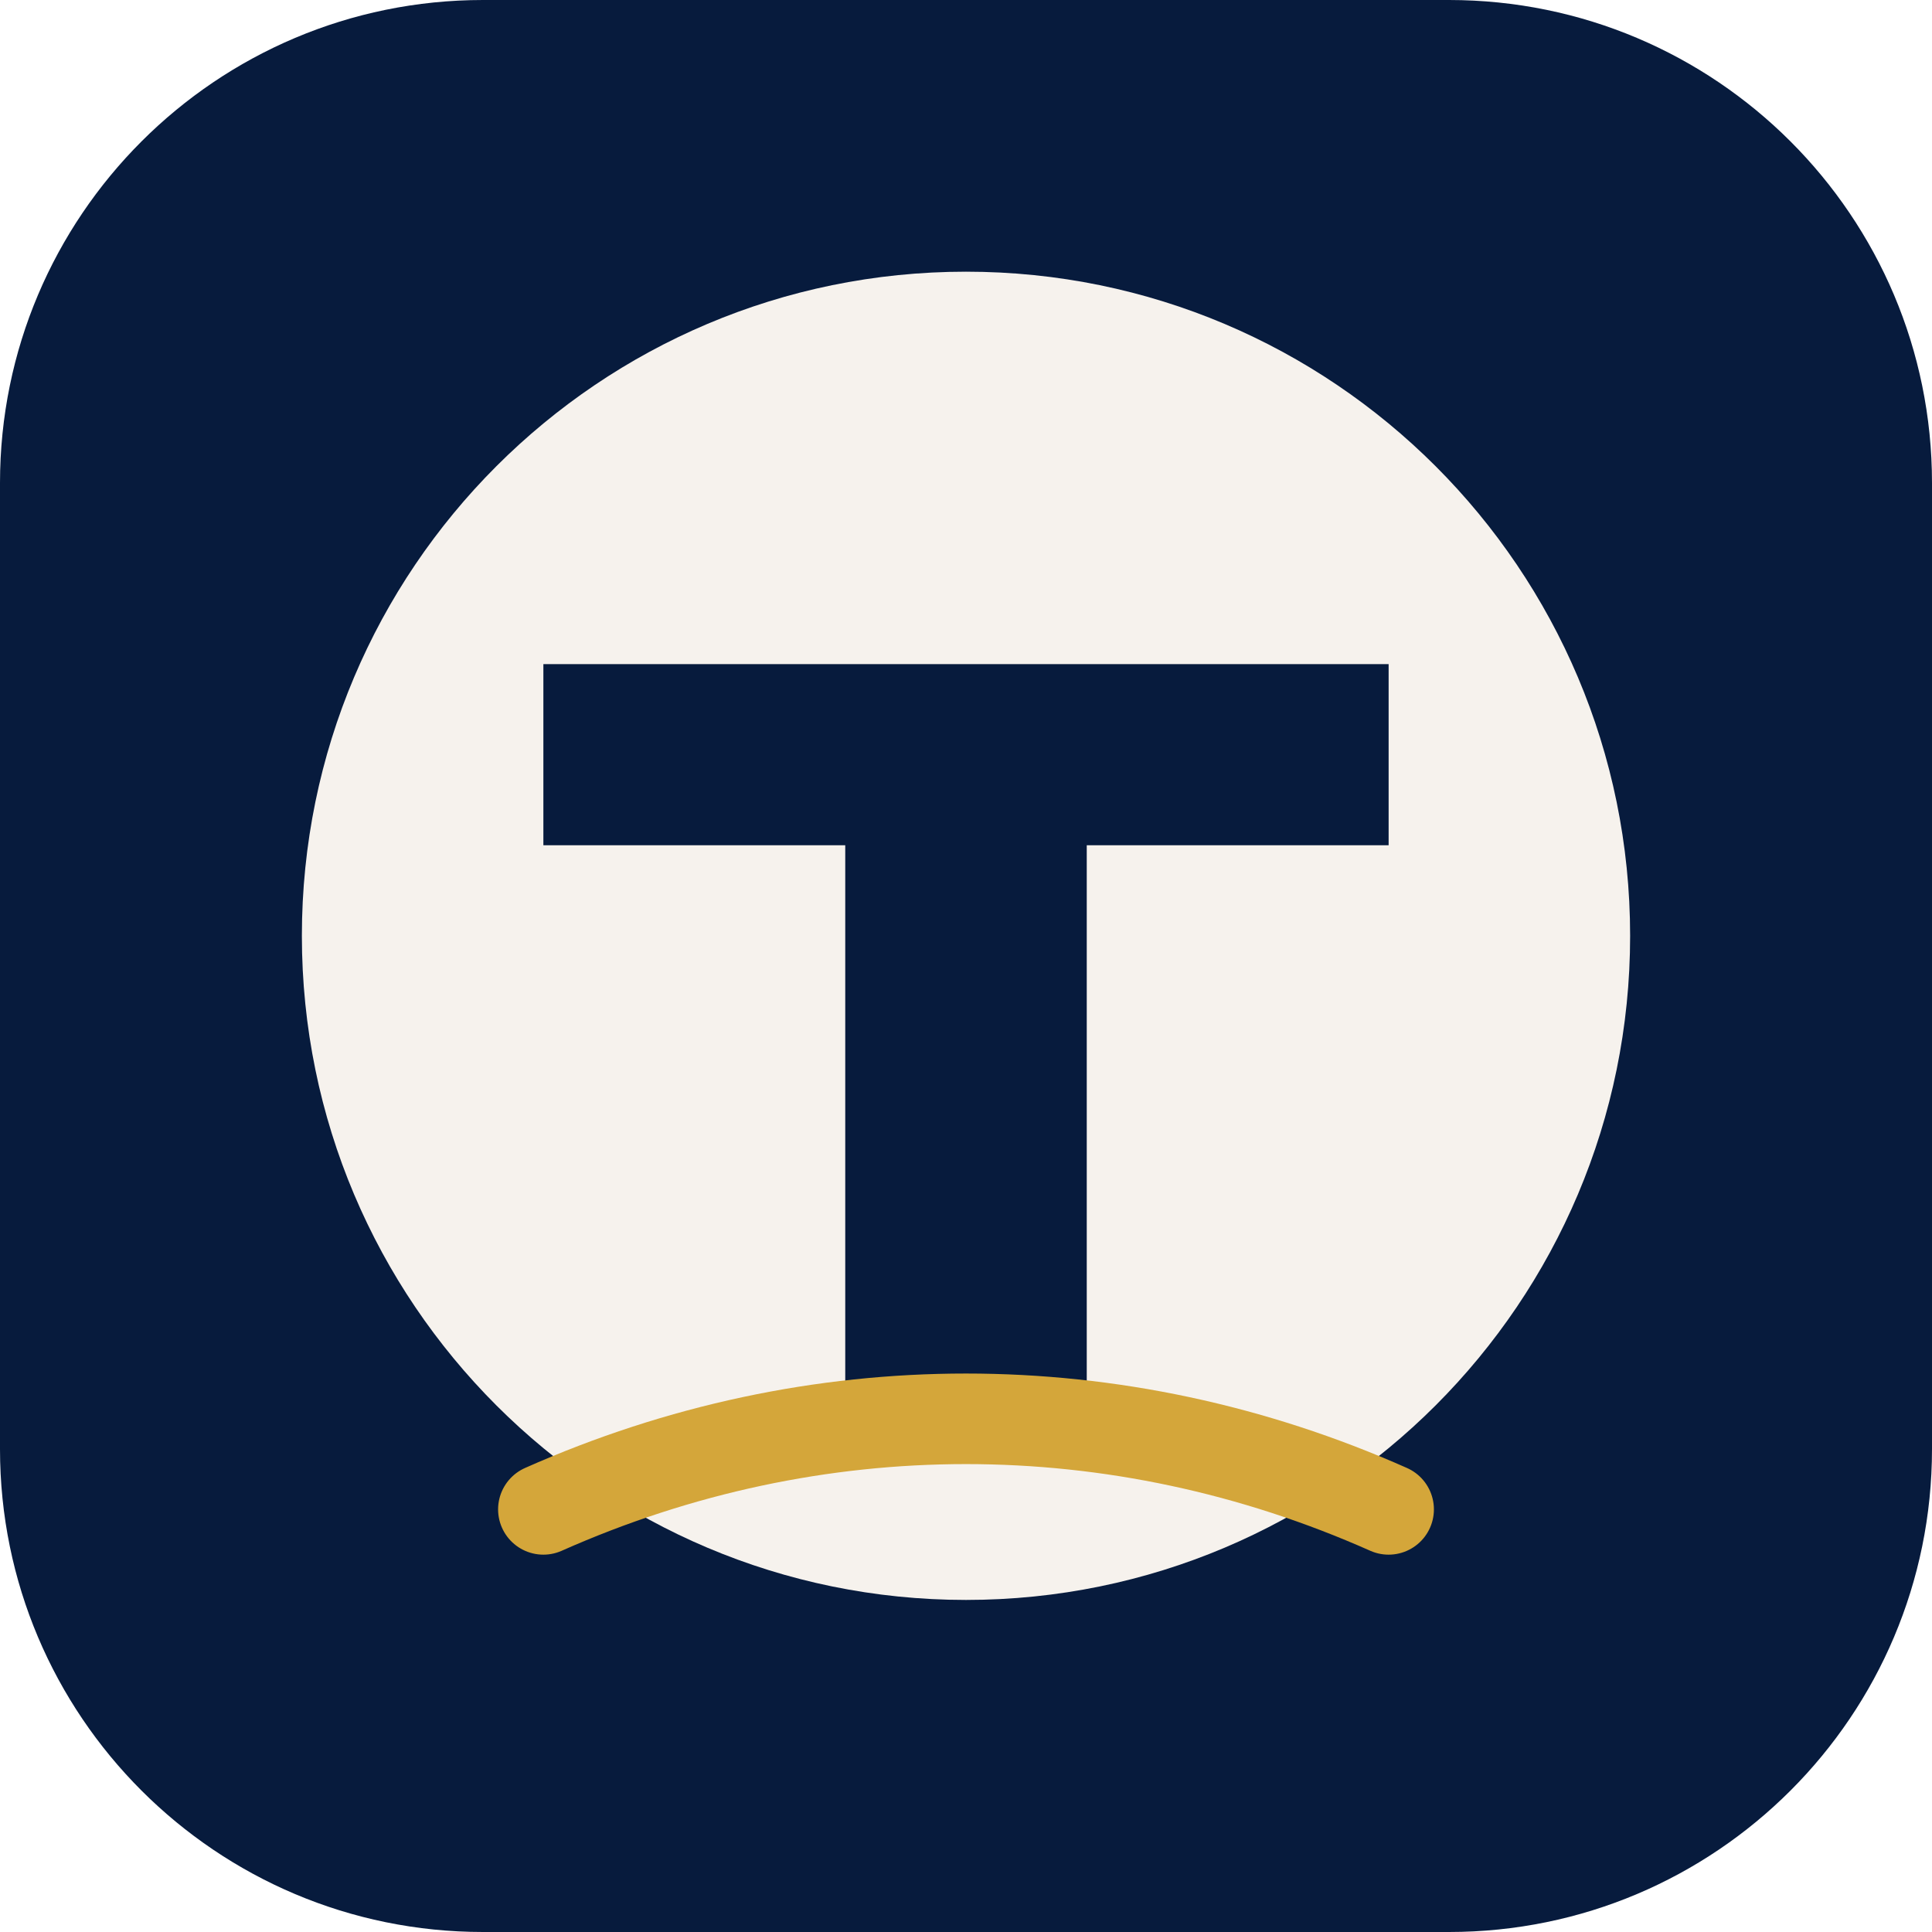
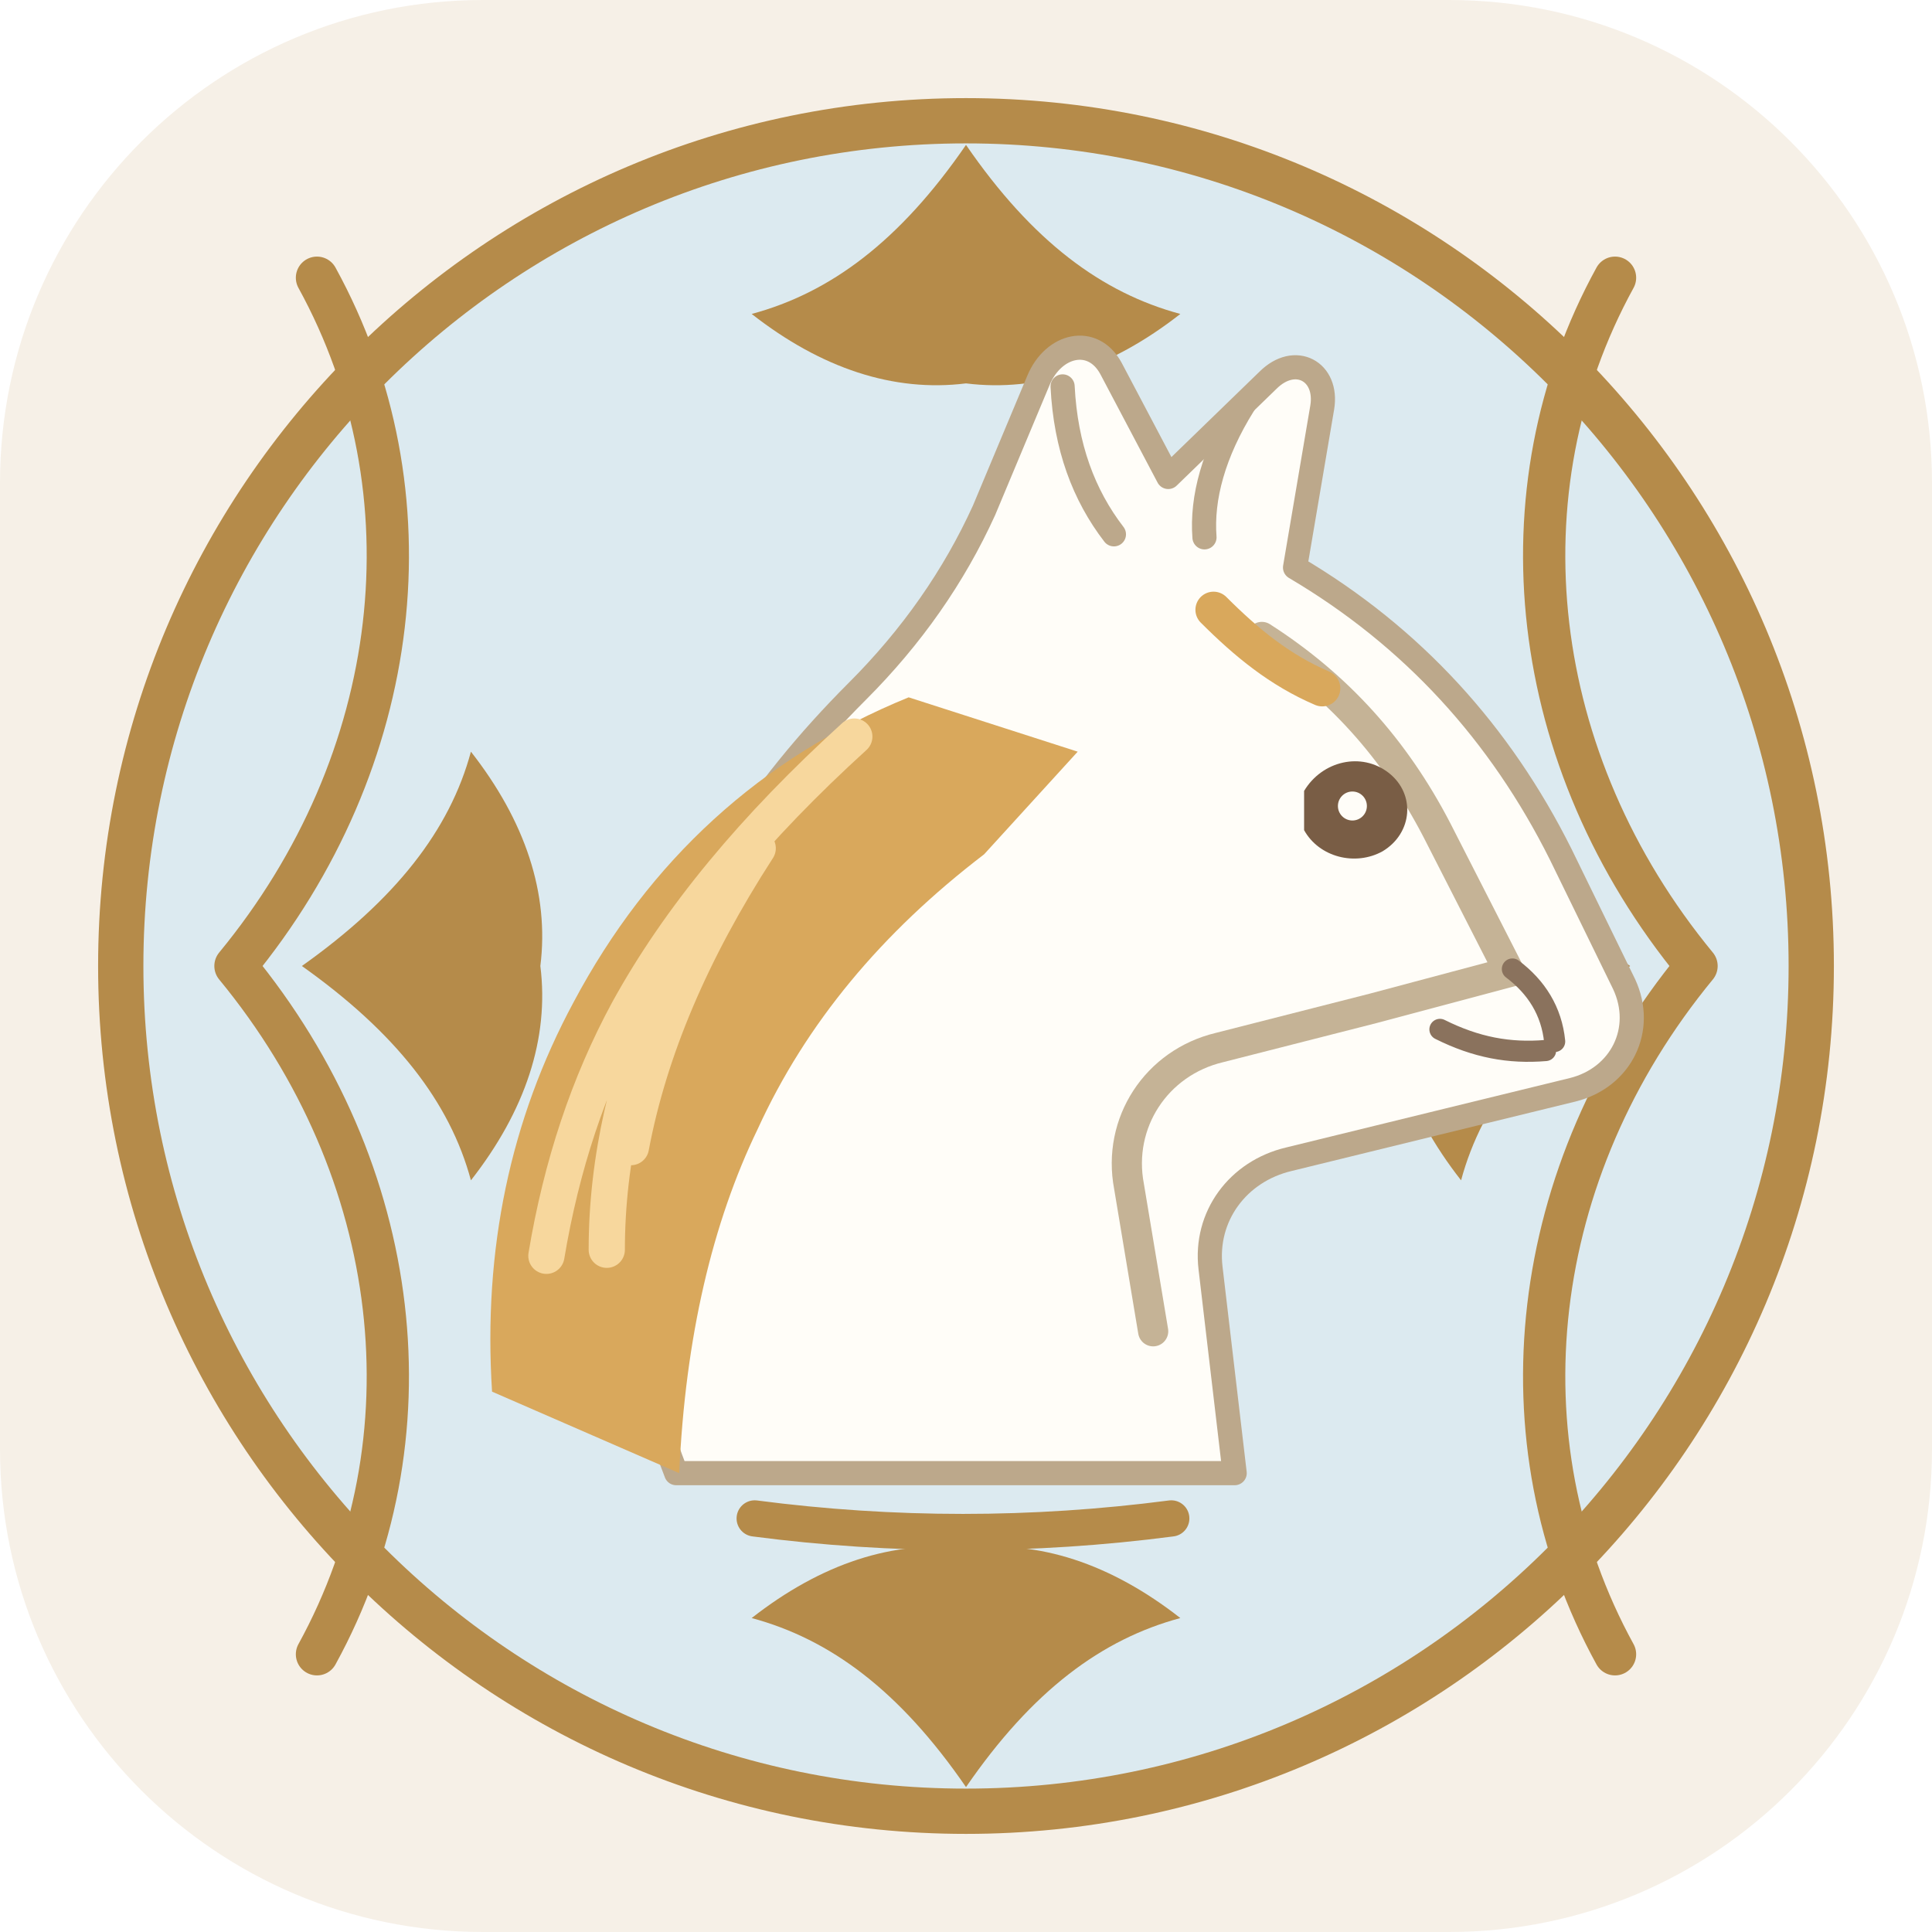
- <svg xmlns="http://www.w3.org/2000/svg" viewBox="0 0 64 64">
-   <rect width="64" height="64" rx="16" fill="#071b3d" />
-   <circle cx="32" cy="31" r="22" fill="#f6f2ed" />
-   <path d="M18 22h28v6H36v20h-8V28H18z" fill="#071b3d" />
-   <path d="M18 50c9-4 19-4 28 0" fill="none" stroke="#d4a63a" stroke-linecap="round" stroke-width="3" />
+ <svg xmlns="http://www.w3.org/2000/svg" viewBox="0 0 64 64" role="img" aria-label="Tafa Lab horse mark">
+   <rect width="64" height="64" rx="16" fill="#f6f0e7" />
+   <circle cx="32" cy="32" r="28" fill="#dceaf0" stroke="#b58b4a" stroke-width="1.5" />
+   <path d="M32 4.8c2.2 3.2 4.5 4.9 7.1 5.6-2.3 1.8-4.7 2.6-7.1 2.3-2.4.3-4.8-.5-7.1-2.3 2.6-.7 4.9-2.4 7.1-5.6Z" fill="#b58b4a" />
+   <path d="M10 32c3.1-2.2 4.9-4.5 5.6-7.1 1.8 2.3 2.6 4.7 2.3 7.1.3 2.4-.5 4.8-2.3 7.1C14.9 36.5 13.1 34.2 10 32Zm44 0c-3.1-2.2-4.9-4.5-5.6-7.1-1.8 2.3-2.6 4.7-2.3 7.1-.3 2.4.5 4.8 2.3 7.1.7-2.6 2.5-4.9 5.6-7.1Z" fill="#b58b4a" />
+   <path d="M32 59.2c-2.2-3.2-4.5-4.9-7.1-5.6 2.3-1.8 4.7-2.6 7.1-2.3 2.4-.3 4.8.5 7.1 2.3-2.6.7-4.9 2.4-7.1 5.6Z" fill="#b58b4a" />
+   <path d="M7.8 32c5.6-6.8 6.6-15.7 2.7-22.8M56.2 32c-5.6-6.8-6.6-15.7-2.7-22.8M7.8 32c5.6 6.8 6.6 15.7 2.7 22.8M56.2 32c-5.6 6.8-6.6 15.7-2.7 22.8" fill="none" stroke="#b58b4a" stroke-linecap="round" stroke-width="1.4" />
+   <path d="M22.4 48.8c-2.1-5.4-2.2-10.5-.8-15.1 1.2-3.9 3.5-7.5 6.8-10.8 1.8-1.8 3.2-3.8 4.2-6l1.8-4.3c.5-1.2 1.8-1.5 2.4-.4l1.9 3.6 3.3-3.2c.9-.9 2-.3 1.8.9l-.9 5.3c3.9 2.3 6.8 5.5 8.8 9.5l2.1 4.3c.7 1.5-.1 3.1-1.7 3.5l-4.5 1.1-4.9 1.2c-1.7.4-2.8 1.9-2.6 3.6l.8 6.8H22.4Z" fill="#fffdf8" stroke="#bca88b" stroke-width=".8" stroke-linejoin="round" />
+   <path d="M30.1 23.1c-4.9 2-8.6 5.4-11.1 10.1-2.1 3.9-3 8.2-2.7 12.9l6.2 2.7c.2-4.5 1.1-8.3 2.6-11.4 1.6-3.5 4.1-6.5 7.5-9.1l3.1-3.4-5.6-1.8Z" fill="#d9a85c" />
+   <path d="M28.3 24.4c-3.3 3-5.8 6-7.5 9.1-1.3 2.4-2.2 5.1-2.7 8.1M25.1 28.1c-2.2 3.4-3.6 6.7-4.2 9.9M22.1 32.4c-1.3 3-2 6-2 9" fill="none" stroke="#f7d79d" stroke-linecap="round" stroke-width="1.2" />
+   <path d="M41.8 21.1c2.5 1.6 4.4 3.7 5.8 6.4l2.4 4.7-4.5 1.2-5.1 1.3c-2.1.5-3.4 2.5-3 4.6l.8 4.8" fill="none" stroke="#c5b396" stroke-linecap="round" stroke-width="1" />
+   <path d="M40.2 20.2c1.1 1.1 2.2 2 3.6 2.6" fill="none" stroke="#d9a85c" stroke-linecap="round" stroke-width="1.2" />
+   <path d="M43.2 26.2c.6-1 1.9-1.3 2.8-.6.9.7.8 2-.2 2.6-.9.5-2.1.2-2.6-.7" fill="#795d45" />
+   <circle cx="44.8" cy="26.7" r=".48" fill="#fffdf8" />
+   <path d="M50.1 32.1c.8.6 1.3 1.4 1.4 2.4M47.7 34.1c1.2.6 2.3.8 3.5.7" fill="none" stroke="#8a725d" stroke-linecap="round" stroke-width=".7" />
+   <path d="M35.2 12.8c.1 2 .7 3.6 1.7 4.9M41.2 13.4c-1 1.6-1.4 3.1-1.3 4.4" fill="none" stroke="#bca88b" stroke-linecap="round" stroke-width=".8" />
+   <path d="M25 50.3c4.6.6 9.2.6 13.8 0" fill="none" stroke="#b58b4a" stroke-linecap="round" stroke-width="1.2" />
</svg>
